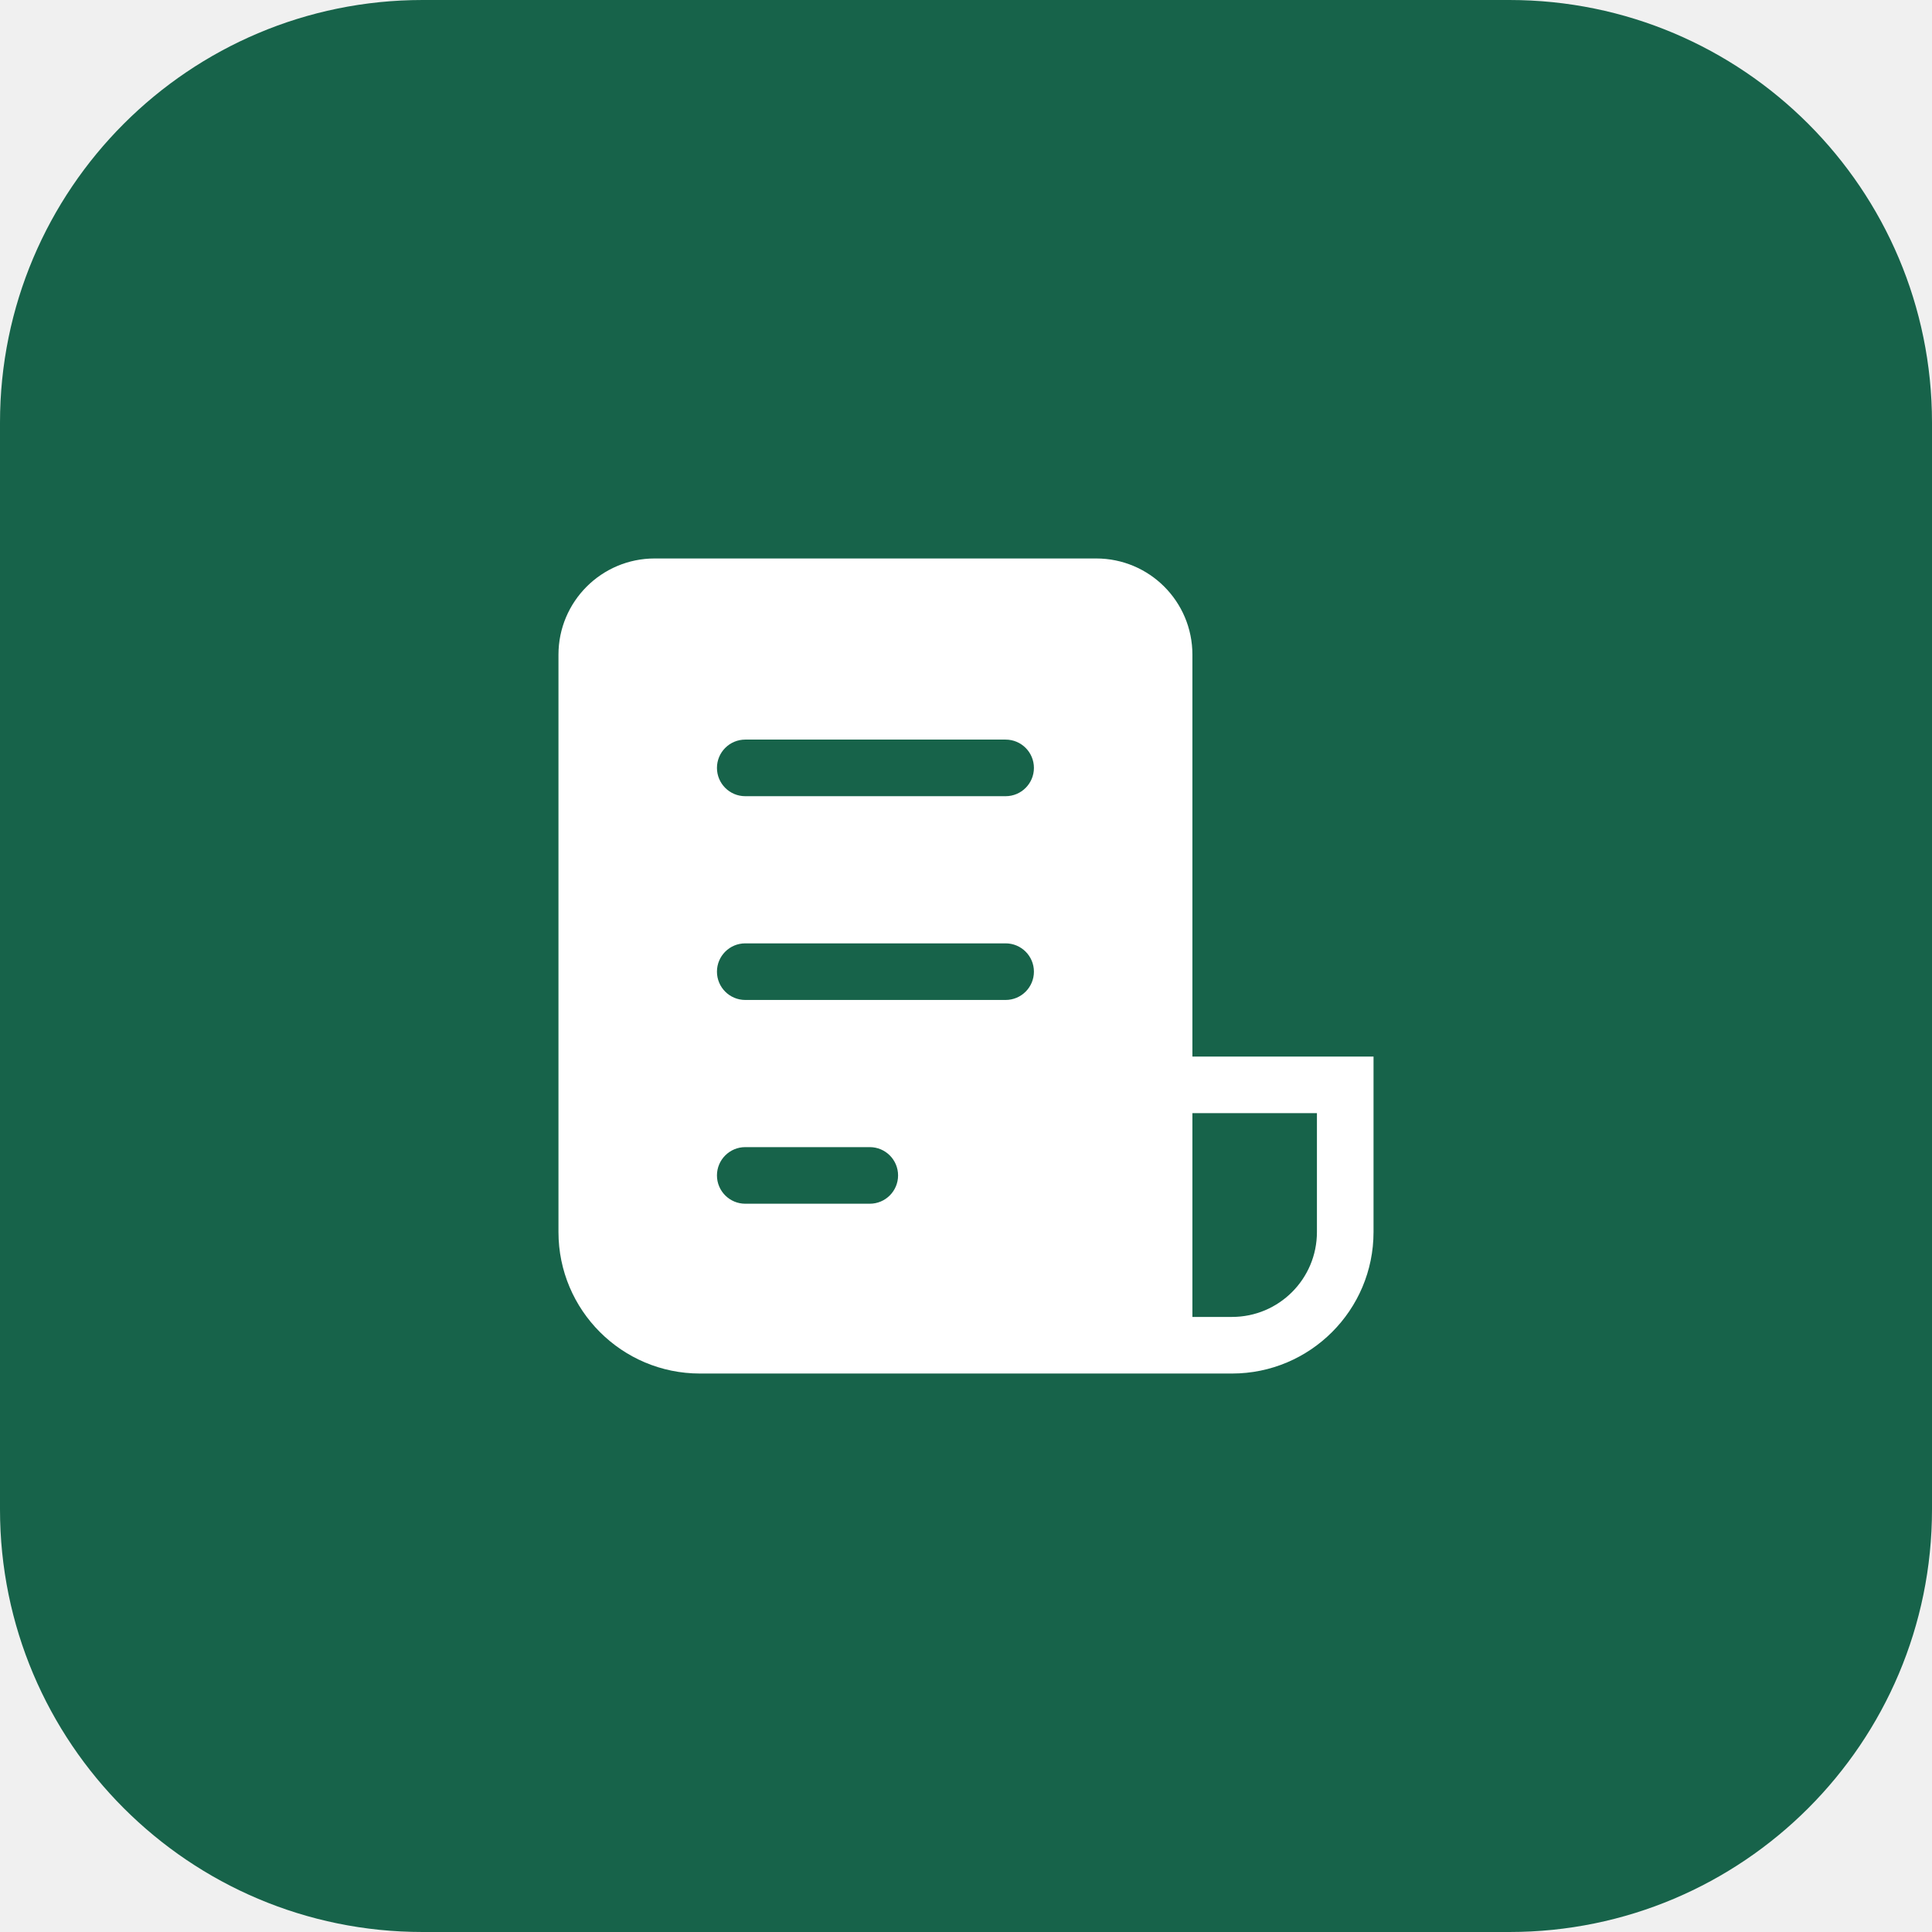
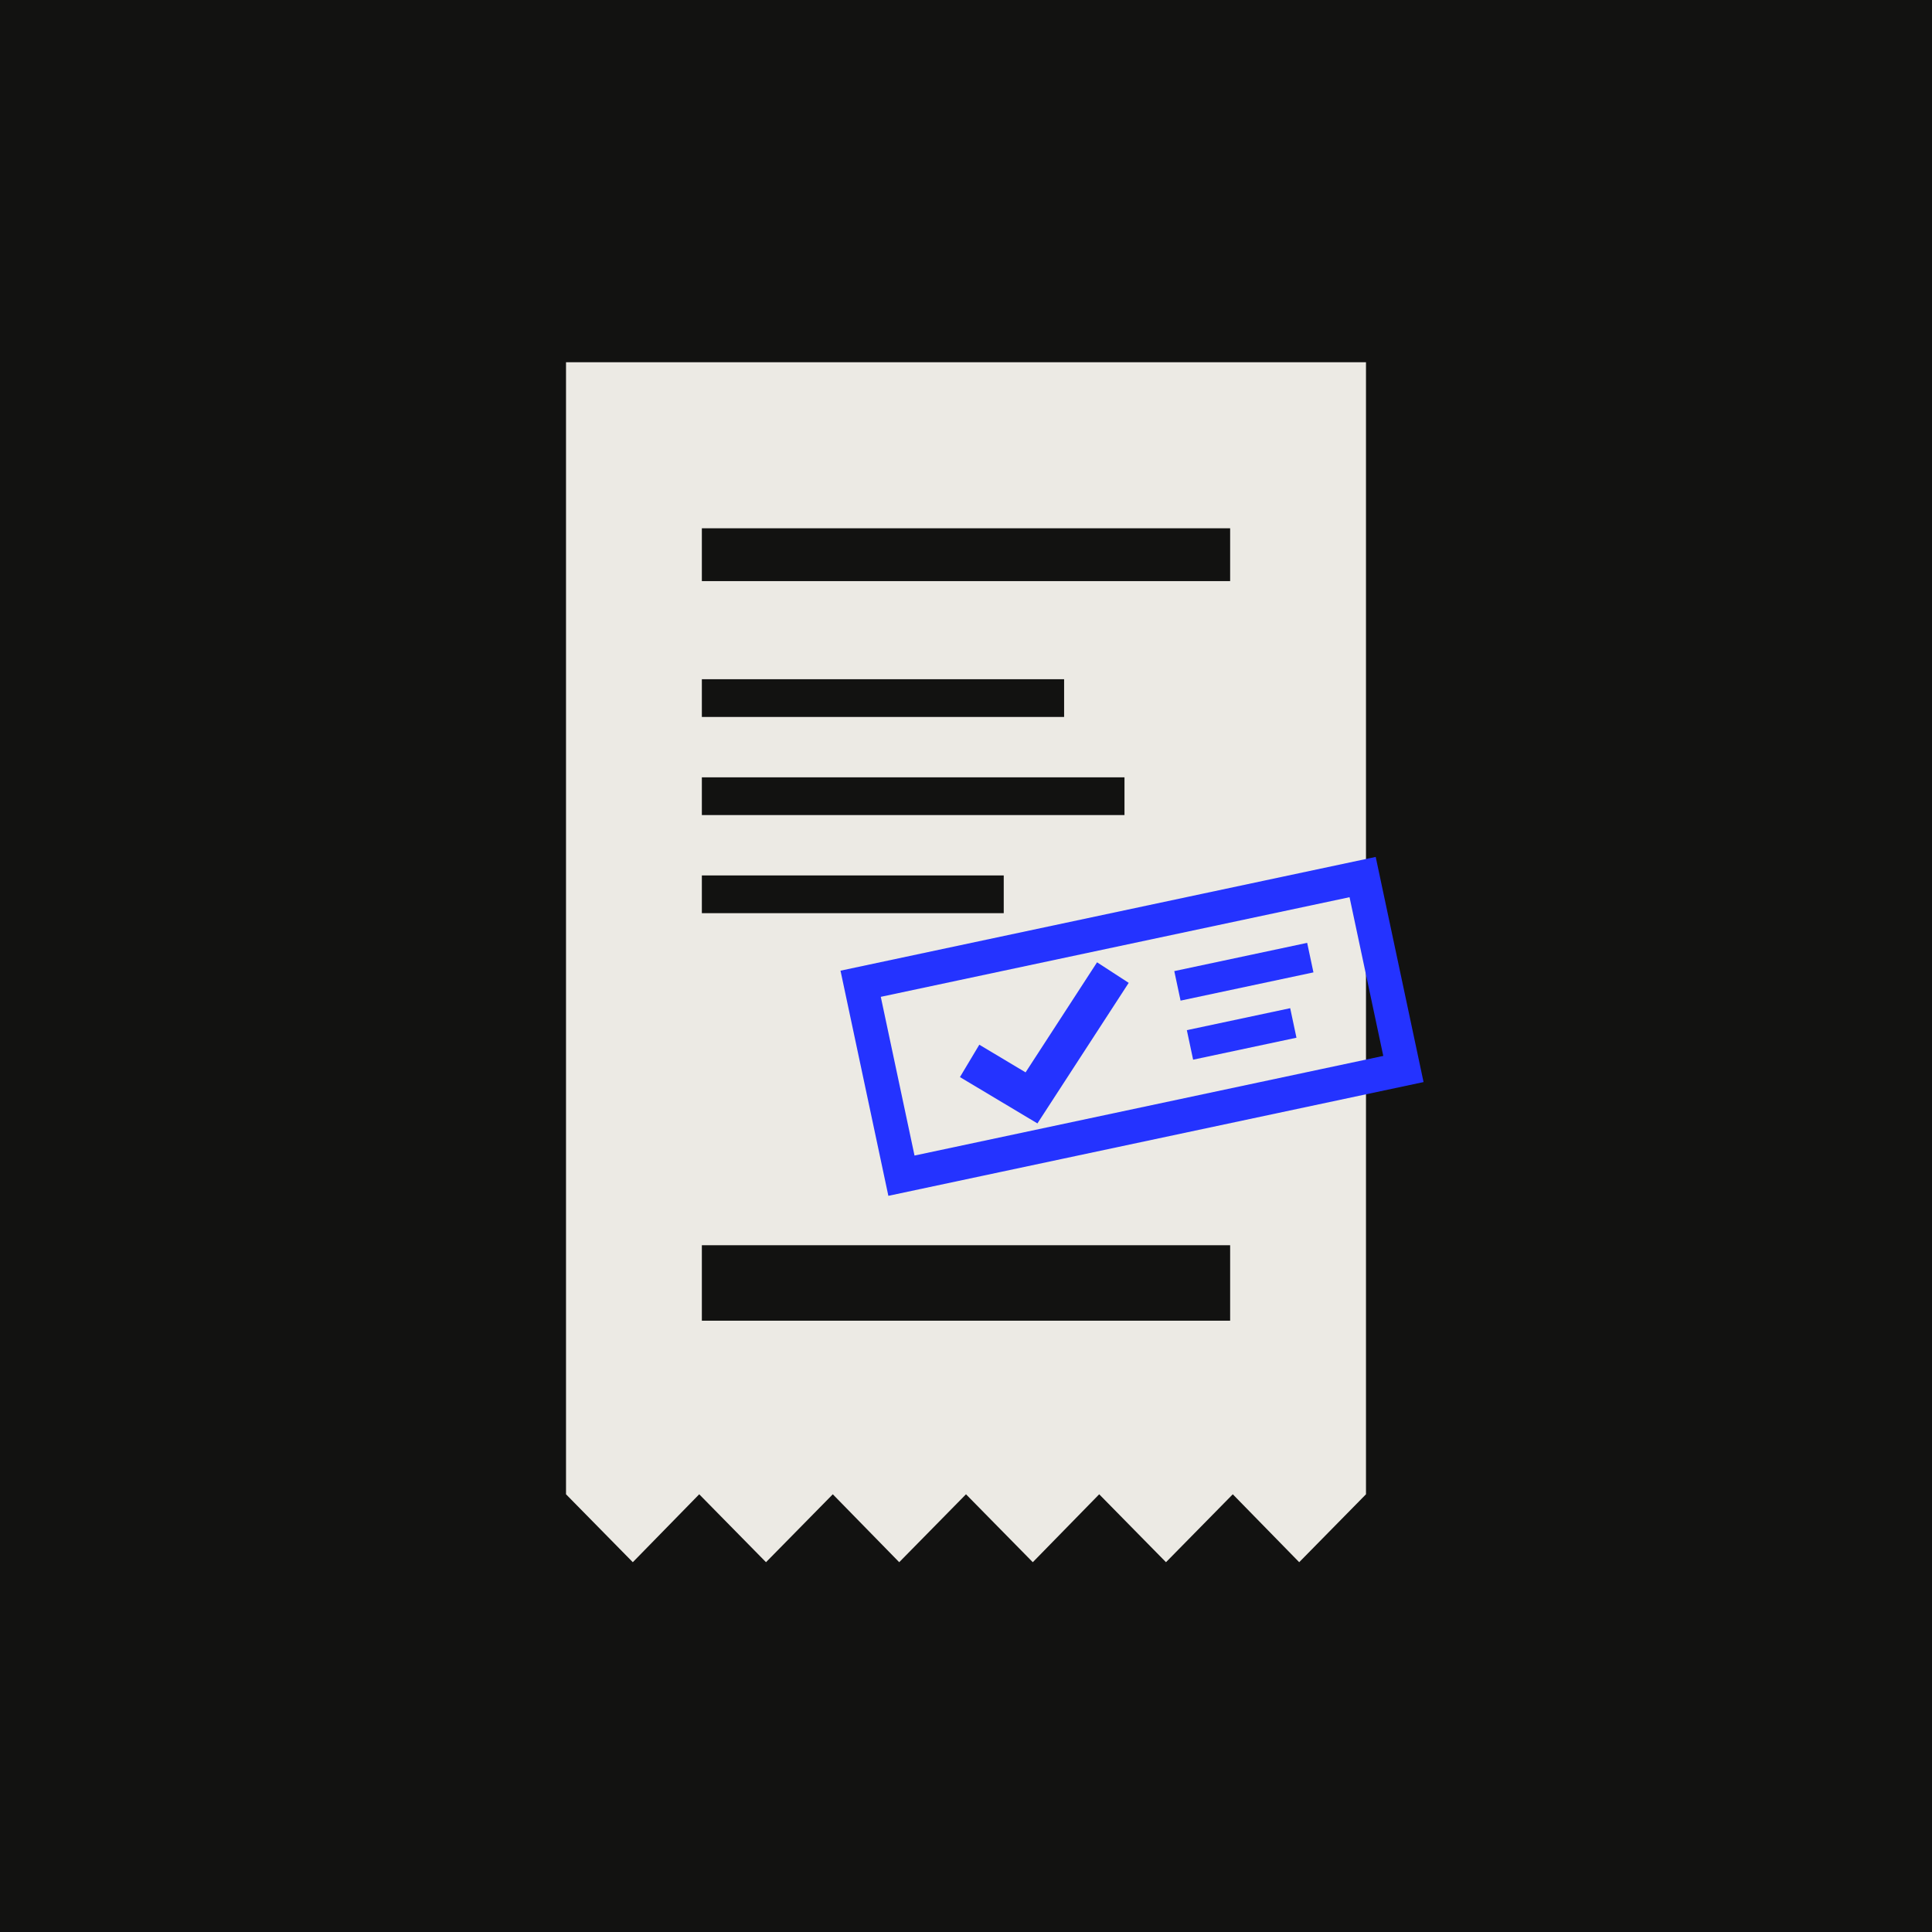
<svg xmlns="http://www.w3.org/2000/svg" viewBox="0 0 512 512">
-   <rect width="512" height="512" rx="112" fill="#17634a" />
-   <g transform="translate(112 112) scale(6)" fill="#fff">
-     <path d="M10.25 6A4.250 4.25 0 0 0 6 10.25v25.5C6 39.2 8.8 42 12.25 42h23.5C39.2 42 42 39.2 42 35.75V28h-8V10.25C34 7.9 32.1 6 29.75 6zM34 30.5h5.5v5.25a3.750 3.75 0 0 1-3.75 3.75H34zM13 15.25c0-.69.56-1.25 1.25-1.25h11.5a1.25 1.25 0 1 1 0 2.5h-11.5c-.69 0-1.250-.56-1.25-1.25M14.25 23h11.5a1.25 1.25 0 1 1 0 2.5h-11.5a1.25 1.25 0 1 1 0-2.5M13 33.25c0-.69.56-1.25 1.25-1.25h5.5a1.25 1.25 0 1 1 0 2.5h-5.5c-.69 0-1.25-.56-1.25-1.25" />
+   <rect width="512" height="512" fill="#121211" />
+   <path d="M150 96h212v300l-17.7 18-17.6-18-17.7 18-17.7-18-17.6 18-17.7-18-17.7 18-17.6-18-17.7 18-17.7-18-17.6 18L150 396z" fill="#eceae4" />
+   <g fill="#121211">
+     <rect x="186" y="140" width="140" height="14" />
+     <rect x="186" y="180" width="96" height="10" />
+     <rect x="186" y="206" width="112" height="10" />
+     <rect x="186" y="232" width="80" height="10" />
+     <rect x="186" y="330" width="140" height="20" />
+   </g>
+   <g transform="rotate(-12 300 272)" fill="none" stroke="#2433ff">
+     <rect x="232" y="246" width="136" height="52" stroke-width="9" />
+     <path d="M256 272l14 13 28-28" stroke-width="10" />
+     <path d="M314 264h36M314 280h28" stroke-width="8" />
  </g>
</svg>
